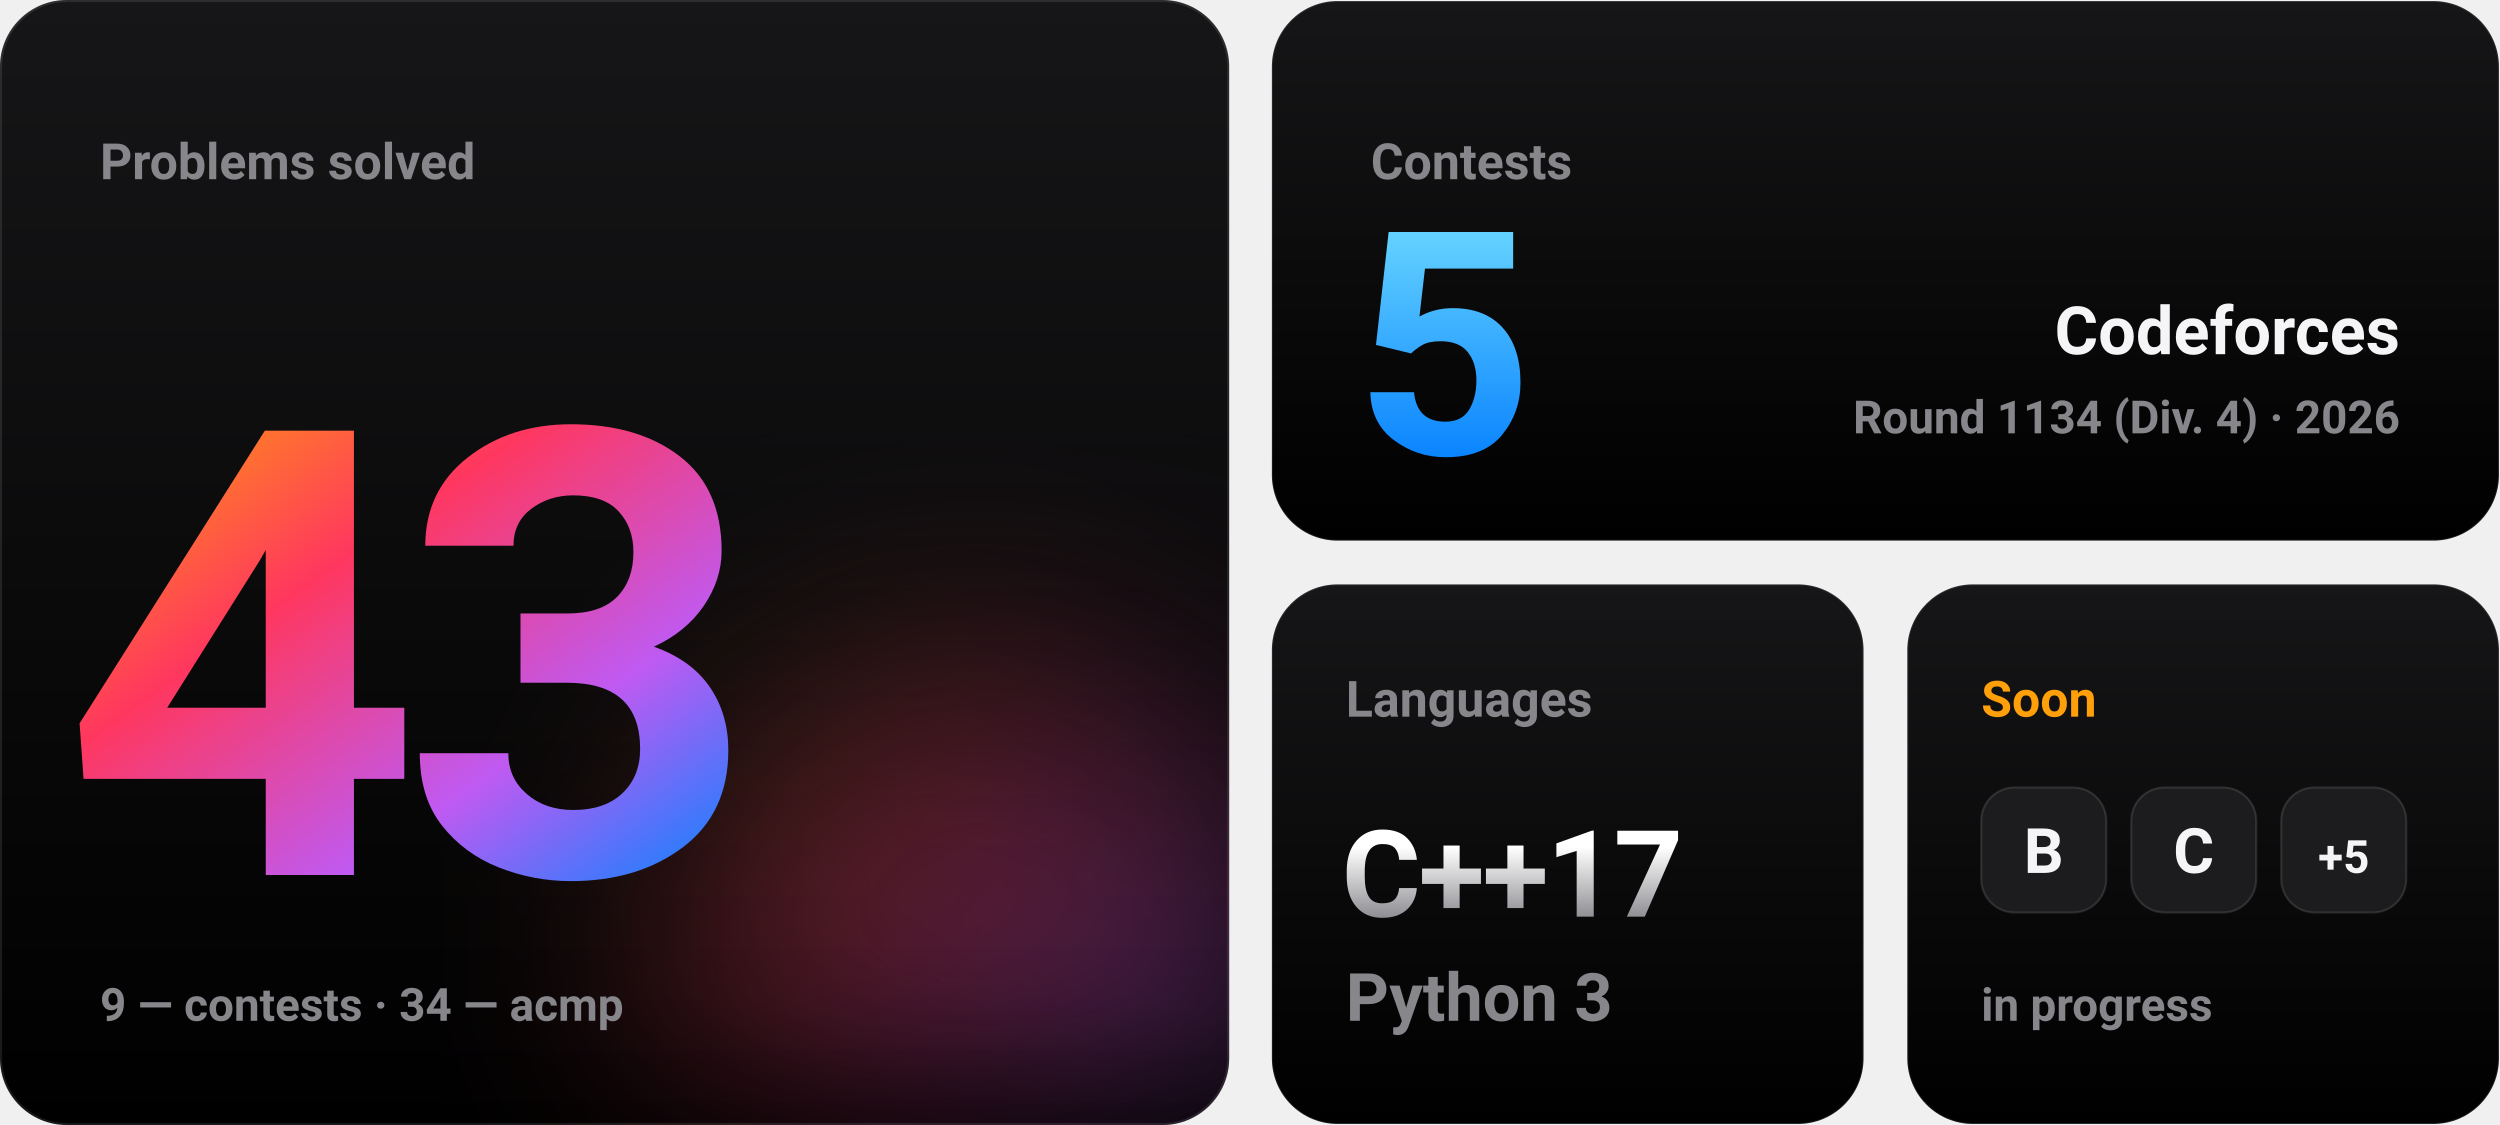
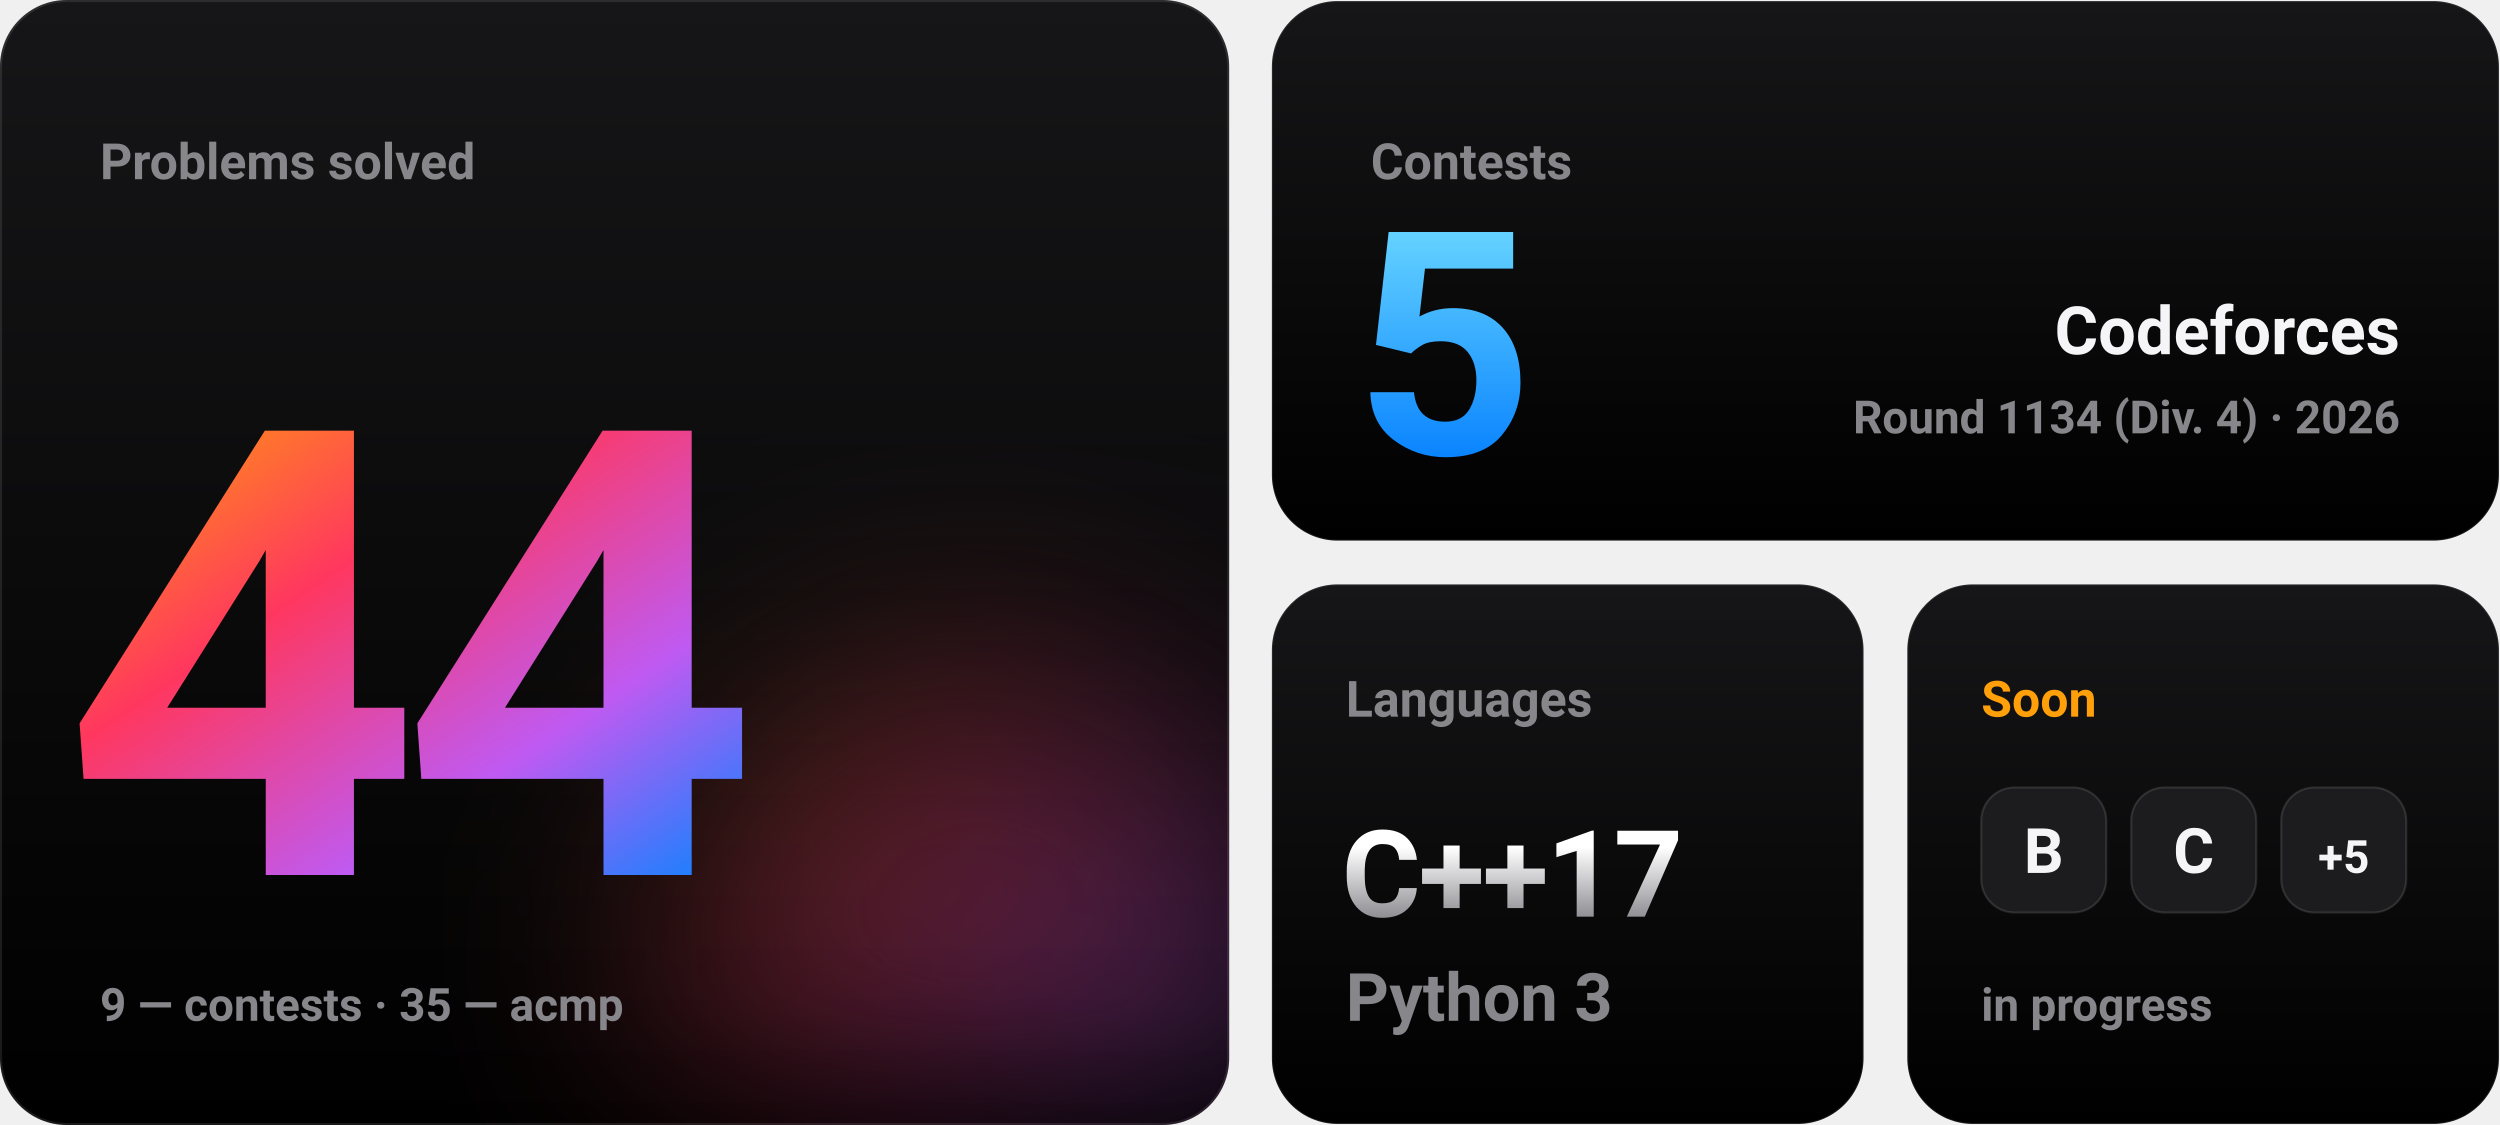
- <svg xmlns="http://www.w3.org/2000/svg" width="1200" height="540" viewBox="0 0 1200 540" role="img" aria-label="Problems solved: 43 (9 from contests, 34 from acmp). Contests: 5. Soon: B, C, D, E, F, G, H.">
+ <svg xmlns="http://www.w3.org/2000/svg" width="1200" height="540" viewBox="0 0 1200 540" role="img" aria-label="Problems solved: 44 (9 from contests, 35 from acmp). Contests: 5. Soon: B, C, D, E, F, G, H.">
  <defs>
    <linearGradient id="ai" x1="0" y1="0" x2="1" y2="1">
      <stop offset="0" stop-color="#ff9f0a" />
      <stop offset="0.35" stop-color="#ff375f" />
      <stop offset="0.7" stop-color="#bf5af2" />
      <stop offset="1" stop-color="#0a84ff" />
    </linearGradient>
    <linearGradient id="blue" x1="0" y1="0" x2="0" y2="1">
      <stop offset="0" stop-color="#64d2ff" />
      <stop offset="1" stop-color="#0a84ff" />
    </linearGradient>
    <linearGradient id="titanium" x1="0" y1="0" x2="0" y2="1">
      <stop offset="0.2" stop-color="#ffffff" />
      <stop offset="1" stop-color="#8e8e93" />
    </linearGradient>
    <linearGradient id="tile" x1="0" y1="0" x2="0" y2="1">
      <stop offset="0" stop-color="#161618" />
      <stop offset="1" stop-color="#000000" />
    </linearGradient>
    <filter id="blur" x="-100%" y="-100%" width="300%" height="300%">
      <feGaussianBlur stdDeviation="60" />
    </filter>
    <clipPath id="t1">
      <rect width="590" height="540" rx="32" />
    </clipPath>
  </defs>
  <g font-family="-apple-system, BlinkMacSystemFont, 'SF Pro Display', 'Segoe UI', Roboto, Helvetica, Arial, sans-serif">
    <g font-weight="600">
      <g clip-path="url(#t1)">
        <rect width="590" height="540" fill="url(#tile)" />
        <circle cx="470" cy="470" r="150" fill="url(#ai)" opacity="0.35" filter="url(#blur)">
          <animate attributeName="r" values="120;220;120" dur="5s" repeatCount="indefinite" calcMode="spline" keyTimes="0;0.5;1" keySplines="0.45 0 0.55 1;0.45 0 0.55 1" />
        </circle>
      </g>
      <rect x="0.5" y="0.5" width="589" height="539" rx="31.5" fill="none" stroke="#ffffff" stroke-opacity="0.1" />
      <text x="48" y="86" font-size="24" fill="#86868b">Problems solved</text>
      <g font-size="300" font-weight="700" letter-spacing="-10" fill="url(#ai)">
-         <text x="30" y="420" opacity="0">40<animate attributeName="opacity" values="0;1;0" keyTimes="0;0.000;0.250" calcMode="discrete" dur="0.8s" fill="freeze" />
+         <text x="30" y="420" opacity="0">41<animate attributeName="opacity" values="0;1;0" keyTimes="0;0.000;0.250" calcMode="discrete" dur="0.8s" fill="freeze" />
        </text>
-         <text x="30" y="420" opacity="0">41<animate attributeName="opacity" values="0;1;0" keyTimes="0;0.250;0.500" calcMode="discrete" dur="0.8s" fill="freeze" />
+         <text x="30" y="420" opacity="0">42<animate attributeName="opacity" values="0;1;0" keyTimes="0;0.250;0.500" calcMode="discrete" dur="0.8s" fill="freeze" />
        </text>
-         <text x="30" y="420" opacity="0">42<animate attributeName="opacity" values="0;1;0" keyTimes="0;0.500;0.750" calcMode="discrete" dur="0.8s" fill="freeze" />
+         <text x="30" y="420" opacity="0">43<animate attributeName="opacity" values="0;1;0" keyTimes="0;0.500;0.750" calcMode="discrete" dur="0.8s" fill="freeze" />
        </text>
-         <text x="30" y="420">43<animate attributeName="opacity" values="0;1" keyTimes="0;0.750" calcMode="discrete" dur="0.8s" fill="freeze" />
+         <text x="30" y="420">44<animate attributeName="opacity" values="0;1" keyTimes="0;0.750" calcMode="discrete" dur="0.8s" fill="freeze" />
        </text>
      </g>
-       <text x="48" y="490" font-size="22" fill="#86868b">9 — contests  ·  34 — acmp</text>
+       <text x="48" y="490" font-size="22" fill="#86868b">9 — contests  ·  35 — acmp</text>
      <rect x="610.5" y="0.5" width="589" height="259" rx="31.5" fill="url(#tile)" stroke="#ffffff" stroke-opacity="0.1" />
      <text x="658" y="86" font-size="24" fill="#86868b">Contests</text>
      <text x="650" y="218" font-size="150" font-weight="700" letter-spacing="-4" fill="url(#blue)">5</text>
      <text x="1152" y="170" font-size="32" font-weight="700" fill="#f5f5f7" text-anchor="end">Codeforces</text>
      <text x="1152" y="208" font-size="22" fill="#86868b" text-anchor="end">Round 1134 (Div. 4) · 2026</text>
      <rect x="610.5" y="280.5" width="284" height="259" rx="31.5" fill="url(#tile)" stroke="#ffffff" stroke-opacity="0.1" />
      <text x="646" y="344" font-size="24" fill="#86868b">Languages</text>
      <text x="644" y="440" font-size="58" font-weight="700" letter-spacing="-1" fill="url(#titanium)">C++17</text>
      <text x="646" y="490" font-size="32" fill="#86868b">Python 3</text>
      <rect x="915.5" y="280.5" width="284" height="259" rx="31.5" fill="url(#tile)" stroke="#ffffff" stroke-opacity="0.1" />
      <text x="951" y="344" font-size="24" fill="#ff9f0a">Soon</text>
      <rect x="951" y="378" width="60" height="60" rx="16" fill="#1c1c1e" stroke="#ffffff" stroke-opacity="0.12" />
      <text x="981" y="419" font-size="30" font-weight="700" fill="#f5f5f7" text-anchor="middle">B</text>
      <rect x="1023" y="378" width="60" height="60" rx="16" fill="#1c1c1e" stroke="#ffffff" stroke-opacity="0.12" />
      <text x="1053" y="419" font-size="30" font-weight="700" fill="#f5f5f7" text-anchor="middle">C</text>
      <rect x="1095" y="378" width="60" height="60" rx="16" fill="#1c1c1e" stroke="#ffffff" stroke-opacity="0.12" />
      <text x="1125" y="419" font-size="22" font-weight="700" fill="#f5f5f7" text-anchor="middle">+5</text>
      <text x="951" y="490" font-size="22" fill="#86868b">in progress</text>
    </g>
  </g>
</svg>
